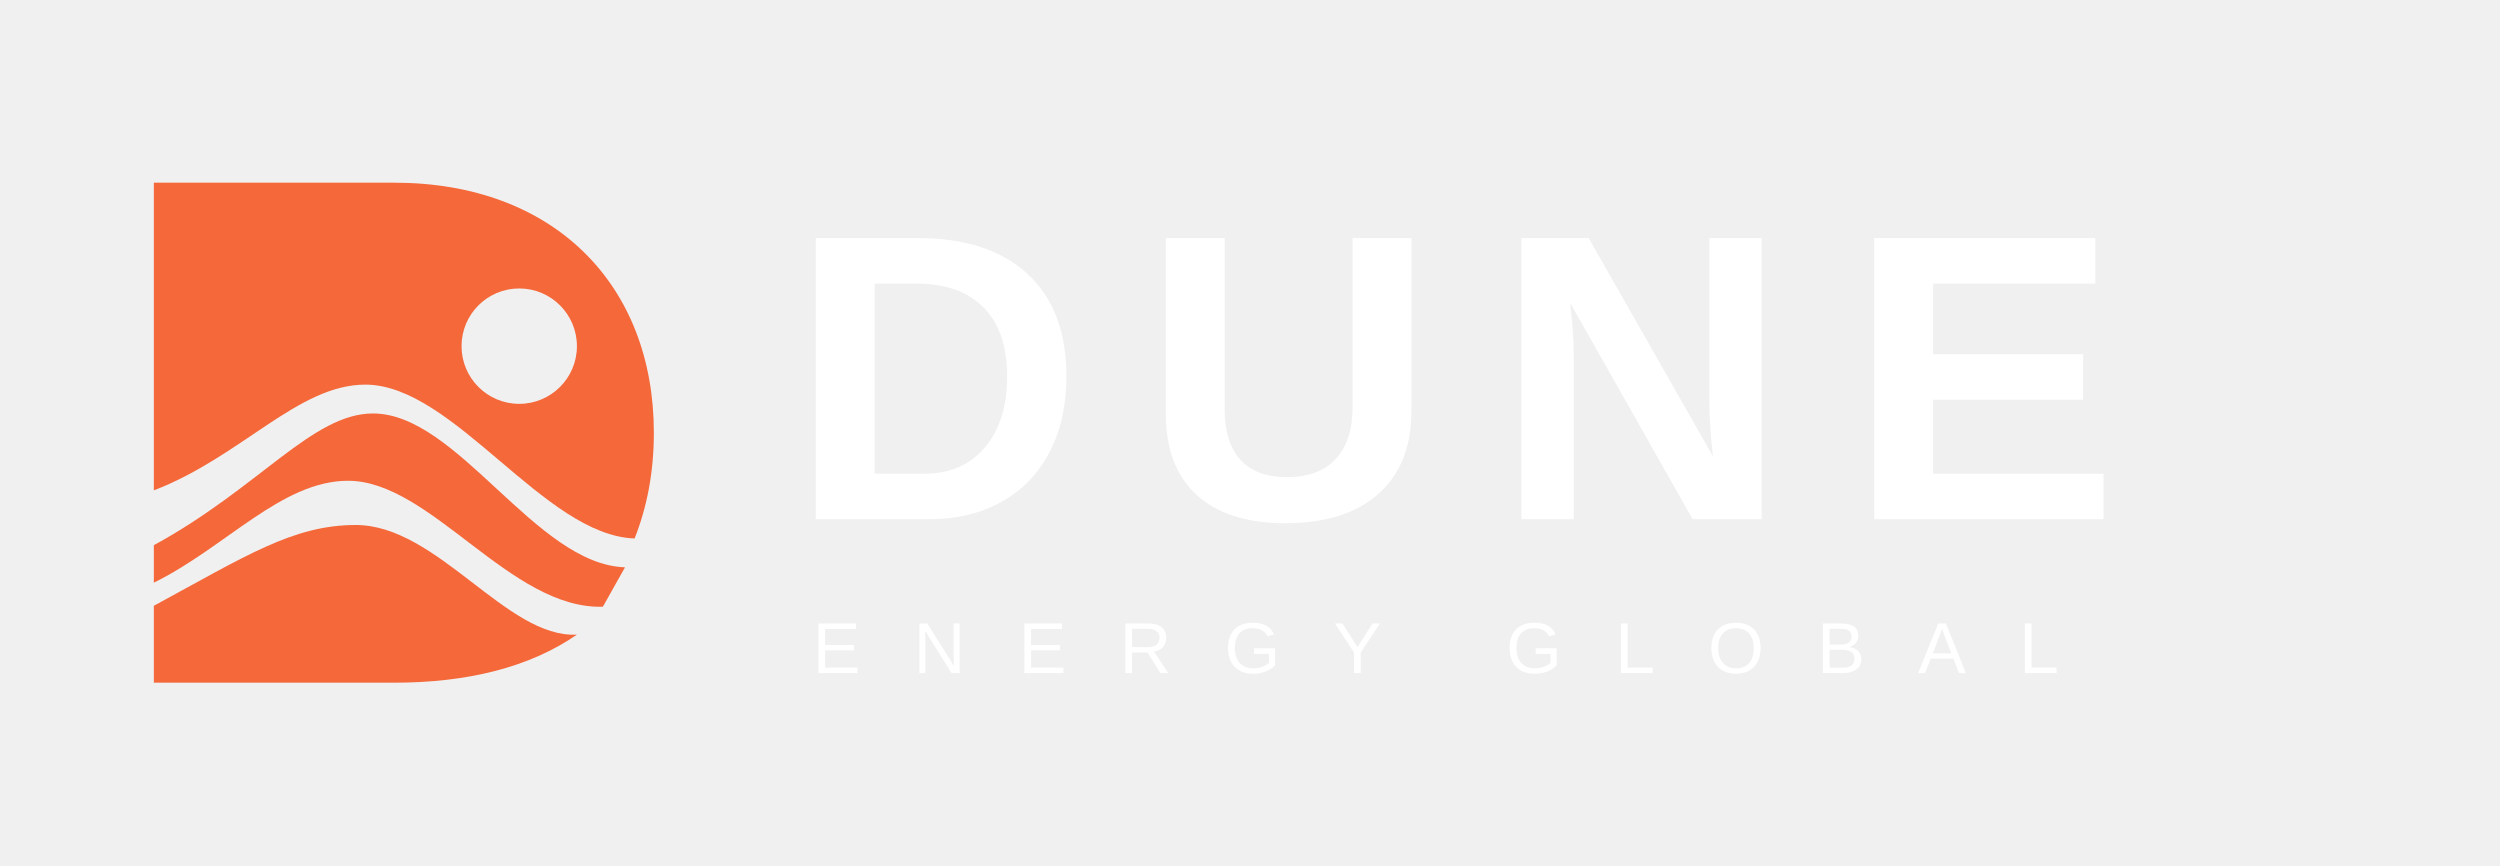
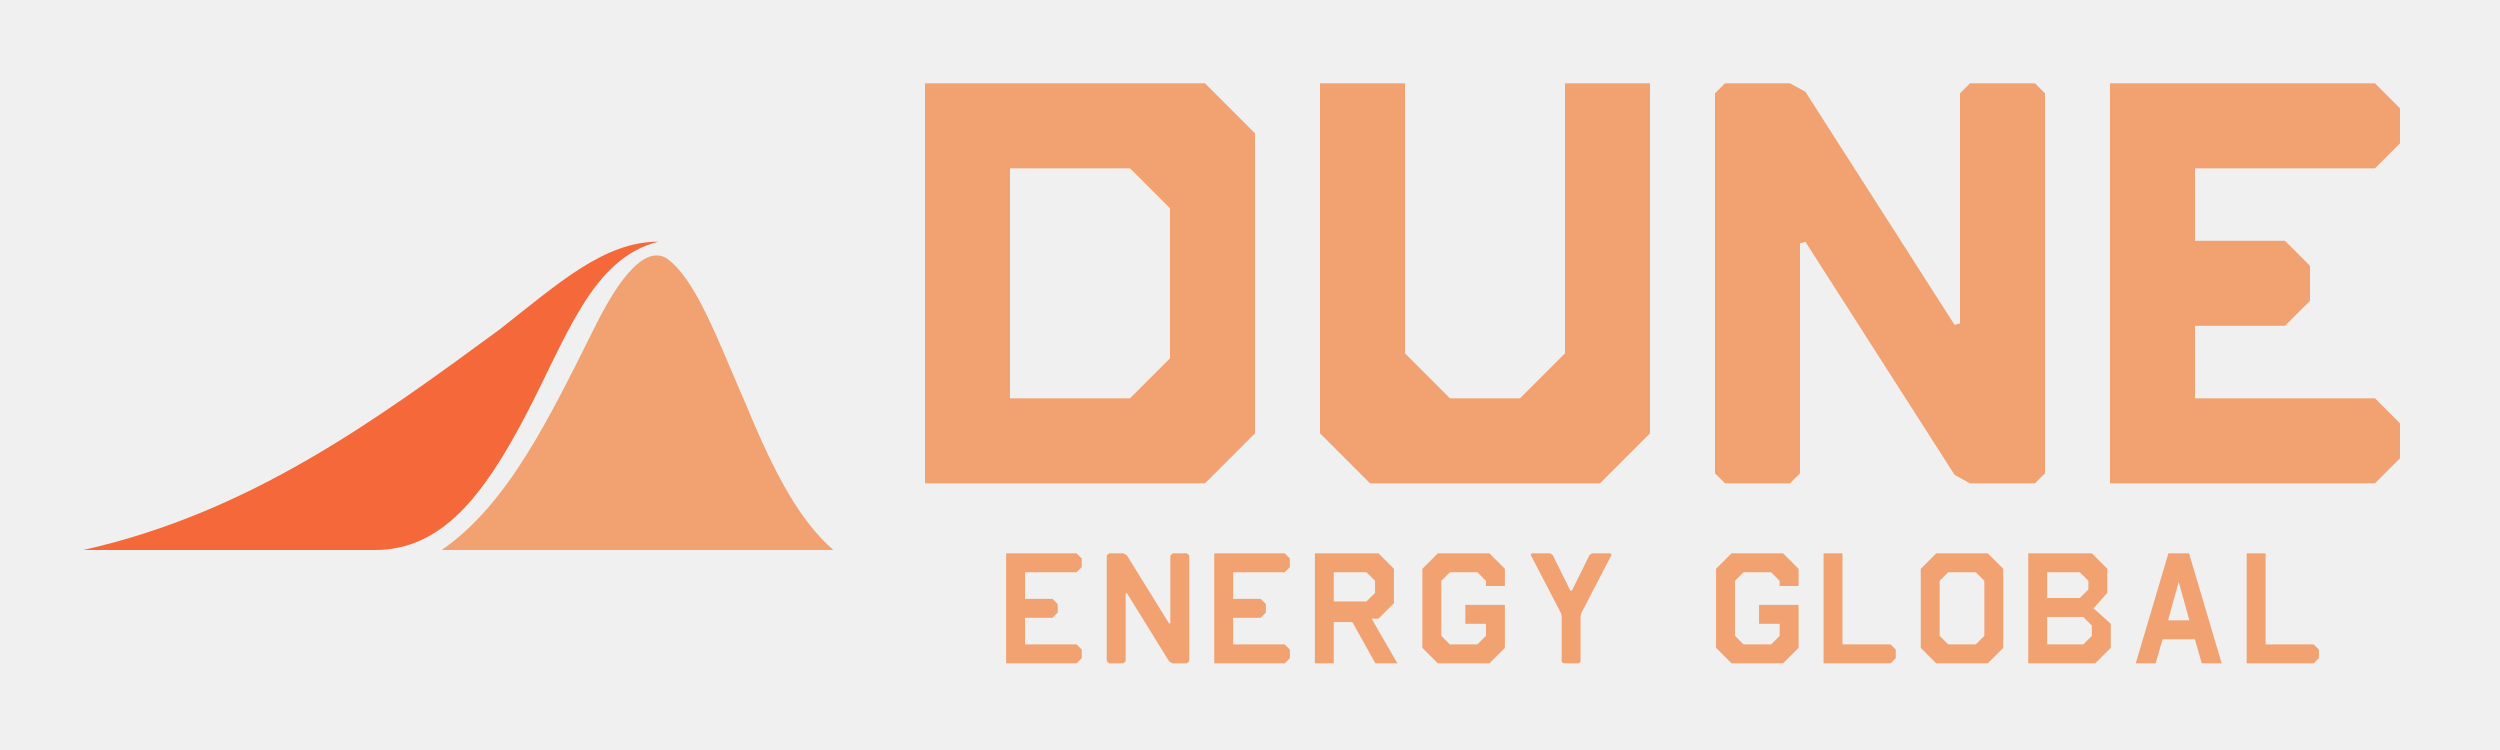
- <svg xmlns="http://www.w3.org/2000/svg" width="520" height="180" viewBox="0 0 520 180" fill="none">
-   <g transform="translate(20 26) scale(2)" fill="#F5683A">
-     <path fill-rule="evenodd" d="M6 6h25c16.6 0 27 10.6 27 26 0 4.1-.7 7.7-2 11-9.4-.3-18.8-16-28-16C21 27 15.1 34.5 6 38V6Zm38 11a6 6 0 1 0 0 12 6 6 0 0 0 0-12Z" />
-     <path d="M6 43.7C17 37.7 22.5 30 28.8 30 37.6 30 45.7 45.7 55 46l-2.3 4.1C43.1 50.4 34.8 37 26.2 37c-6.9 0-12.7 6.9-20.2 10.6v-3.9Z" />
-     <path d="M6 50c9.6-5.2 14.5-8.4 21-8.4 8.5 0 15.7 11.8 23 11.4-4.9 3.4-11.4 5-19 5H6v-8Z" />
+ <svg xmlns="http://www.w3.org/2000/svg" width="600" height="180" viewBox="0 0 600 180" role="img" aria-labelledby="title desc">
+   <g id="symbol" transform="translate(20 58)">
+     <path data-slope="long-windward" fill="#F5683A" d="M0 74C40 65 70 43 100 21C114 10 125 0 138 0C122 4 116 23 106 42C96 61 86 74 70 74Z" />
+     <path data-slope="short-leeward" fill="#F2A171" d="M86 74C102 63 112 42 123 20C129 8 135 1 140 4C147 9 152 23 159 39C166 56 172 67 180 74Z" />
  </g>
-   <text x="164" y="108" font-family="Arial,Helvetica,sans-serif" font-size="85" font-weight="800" letter-spacing="12" fill="#FFFFFF">DUNE</text>
-   <text x="169" y="140" font-family="Arial,Helvetica,sans-serif" font-size="15" font-weight="500" letter-spacing="11" fill="#FFFFFF">ENERGY GLOBAL</text>
+   <g fill="#F2A171">
+     <g id="wordmark" transform="translate(222 20) scale(1.2)" fill-rule="evenodd" aria-label="DUNE">
+       <path data-letter="D" transform="translate(0 0)" d="M0 0L56 0L66 10L66 70L56 80L0 80Z M17 17L41 17L49 25L49 55L41 63L17 63Z" />
+       <path data-letter="U" transform="translate(79 0)" d="M0 0L17 0L17 54L26 63L40 63L49 54L49 0L66 0L66 70L56 80L10 80L0 70Z" />
+       <path data-letter="N" transform="translate(158 0)" d="M0 2L2 0L15 0L18.078 1.685L47.922 48.315L49 48L49 2L51 0L64 0L66 2L66 78L64 80L51 80L47.922 78.315L18.078 31.685L17 32L17 78L15 80L2 80L0 78Z" />
+       <path data-letter="E" transform="translate(237 0)" d="M0 0L53 0L58 5L58 12L53 17L17 17L17 31.5L35 31.5L40 36.5L40 43.5L35 48.5L17 48.5L17 63L53 63L58 68L58 75L53 80L0 80Z" />
+     </g>
+     <g id="signature" transform="translate(222 20) scale(1.2)" fill-rule="evenodd" aria-label="ENERGY GLOBAL">
+       <path data-letter="E" transform="translate(16.225 94) scale(0.6875)" d="M0 0L20.5 0L22 1.5L22 4L20.5 5.5L5.5 5.5L5.5 13.25L13.5 13.25L15 14.75L15 17.25L13.5 18.75L5.5 18.75L5.5 26.5L20.5 26.5L22 28L22 30.5L20.5 32L0 32Z" />
+       <path data-letter="N" transform="translate(36.35 94) scale(0.6875)" d="M0 0.65L0.65 0L4.85 0L5.842 0.553L18.158 20.447L18.5 20.35L18.5 0.65L19.15 0L23.35 0L24 0.65L24 31.35L23.35 32L19.15 32L18.158 31.447L5.842 11.553L5.5 11.65L5.5 31.35L4.85 32L0.65 32L0 31.35Z" />
+       <path data-letter="E" transform="translate(57.85 94) scale(0.6875)" d="M0 0L20.5 0L22 1.5L22 4L20.5 5.5L5.5 5.5L5.5 13.25L13.5 13.25L15 14.75L15 17.25L13.5 18.75L5.5 18.75L5.5 26.5L20.5 26.5L22 28L22 30.5L20.5 32L0 32Z" />
+       <path data-letter="R" transform="translate(77.975 94) scale(0.6875)" d="M0 0L18.5 0L23 4.5L23 14.5L18.5 19L16.5 19L24 32L17.6 32L10.9 20L5.5 20L5.5 32L0 32Z M5.5 5.5L15 5.5L17.5 8L17.5 11.5L15 14L5.5 14Z" />
+       <path data-letter="G" transform="translate(99.475 94) scale(0.6875)" d="M24 9.5L18.5 9.5L18.5 8L16 5.5L8 5.5L5.5 8L5.5 24L8 26.5L16 26.5L18.5 24L18.5 20.5L12.5 20.5L12.5 15L24 15L24 27.5L19.5 32L4.5 32L0 27.5L0 4.5L4.5 0L19.5 0L24 4.5Z" />
+       <path data-letter="Y" transform="translate(120.975 94) scale(0.6875)" d="M0.231 0.444L0.5 0L5.9 0L6.622 0.448L11.778 10.852L12.222 10.852L17.378 0.448L18.1 0L23.5 0L23.769 0.444L14.981 17.356L14.75 18.3L14.75 31.5L14.25 32L9.75 32L9.25 31.5L9.25 18.3L9.019 17.356Z" />
+       <path data-letter="G" transform="translate(158.2125 94) scale(0.6875)" d="M24 9.5L18.5 9.5L18.5 8L16 5.5L8 5.5L5.5 8L5.5 24L8 26.5L16 26.5L18.5 24L18.5 20.5L12.5 20.5L12.5 15L24 15L24 27.5L19.5 32L4.5 32L0 27.5L0 4.5L4.5 0L19.5 0L24 4.5Z" />
+       <path data-letter="L" transform="translate(179.7125 94) scale(0.6875)" d="M0 0L5.5 0L5.5 26.5L19.5 26.5L21 28L21 30.5L19.5 32L0 32Z" />
+       <path data-letter="O" transform="translate(199.15 94) scale(0.6875)" d="M4.5 0L19.5 0L24 4.5L24 27.5L19.5 32L4.5 32L0 27.5L0 4.5Z M8 5.5L16 5.5L18.5 8L18.5 24L16 26.5L8 26.5L5.5 24L5.5 8Z" />
+       <path data-letter="B" transform="translate(220.65 94) scale(0.6875)" d="M0 0L18.5 0L23 4.5L23 11.5L19 16L24 20.5L24 27.5L19.5 32L0 32Z M5.5 5.5L15 5.5L17.5 8L17.5 10.5L15 13L5.5 13Z M5.5 18.5L16 18.5L18.5 21L18.5 24L16 26.5L5.5 26.5Z" />
+       <path data-letter="A" transform="translate(242.15 94) scale(0.6875)" d="M0 32L9.5 0L15.5 0L25 32L19.2 32L17.2 25L7.8 25L5.8 32Z M9.4 19.5L15.6 19.5L12.5 8.3Z" />
+       <path data-letter="L" transform="translate(264.3375 94) scale(0.6875)" d="M0 0L5.5 0L5.5 26.5L19.5 26.5L21 28L21 30.5L19.5 32L0 32Z" />
+     </g>
+   </g>
</svg>
